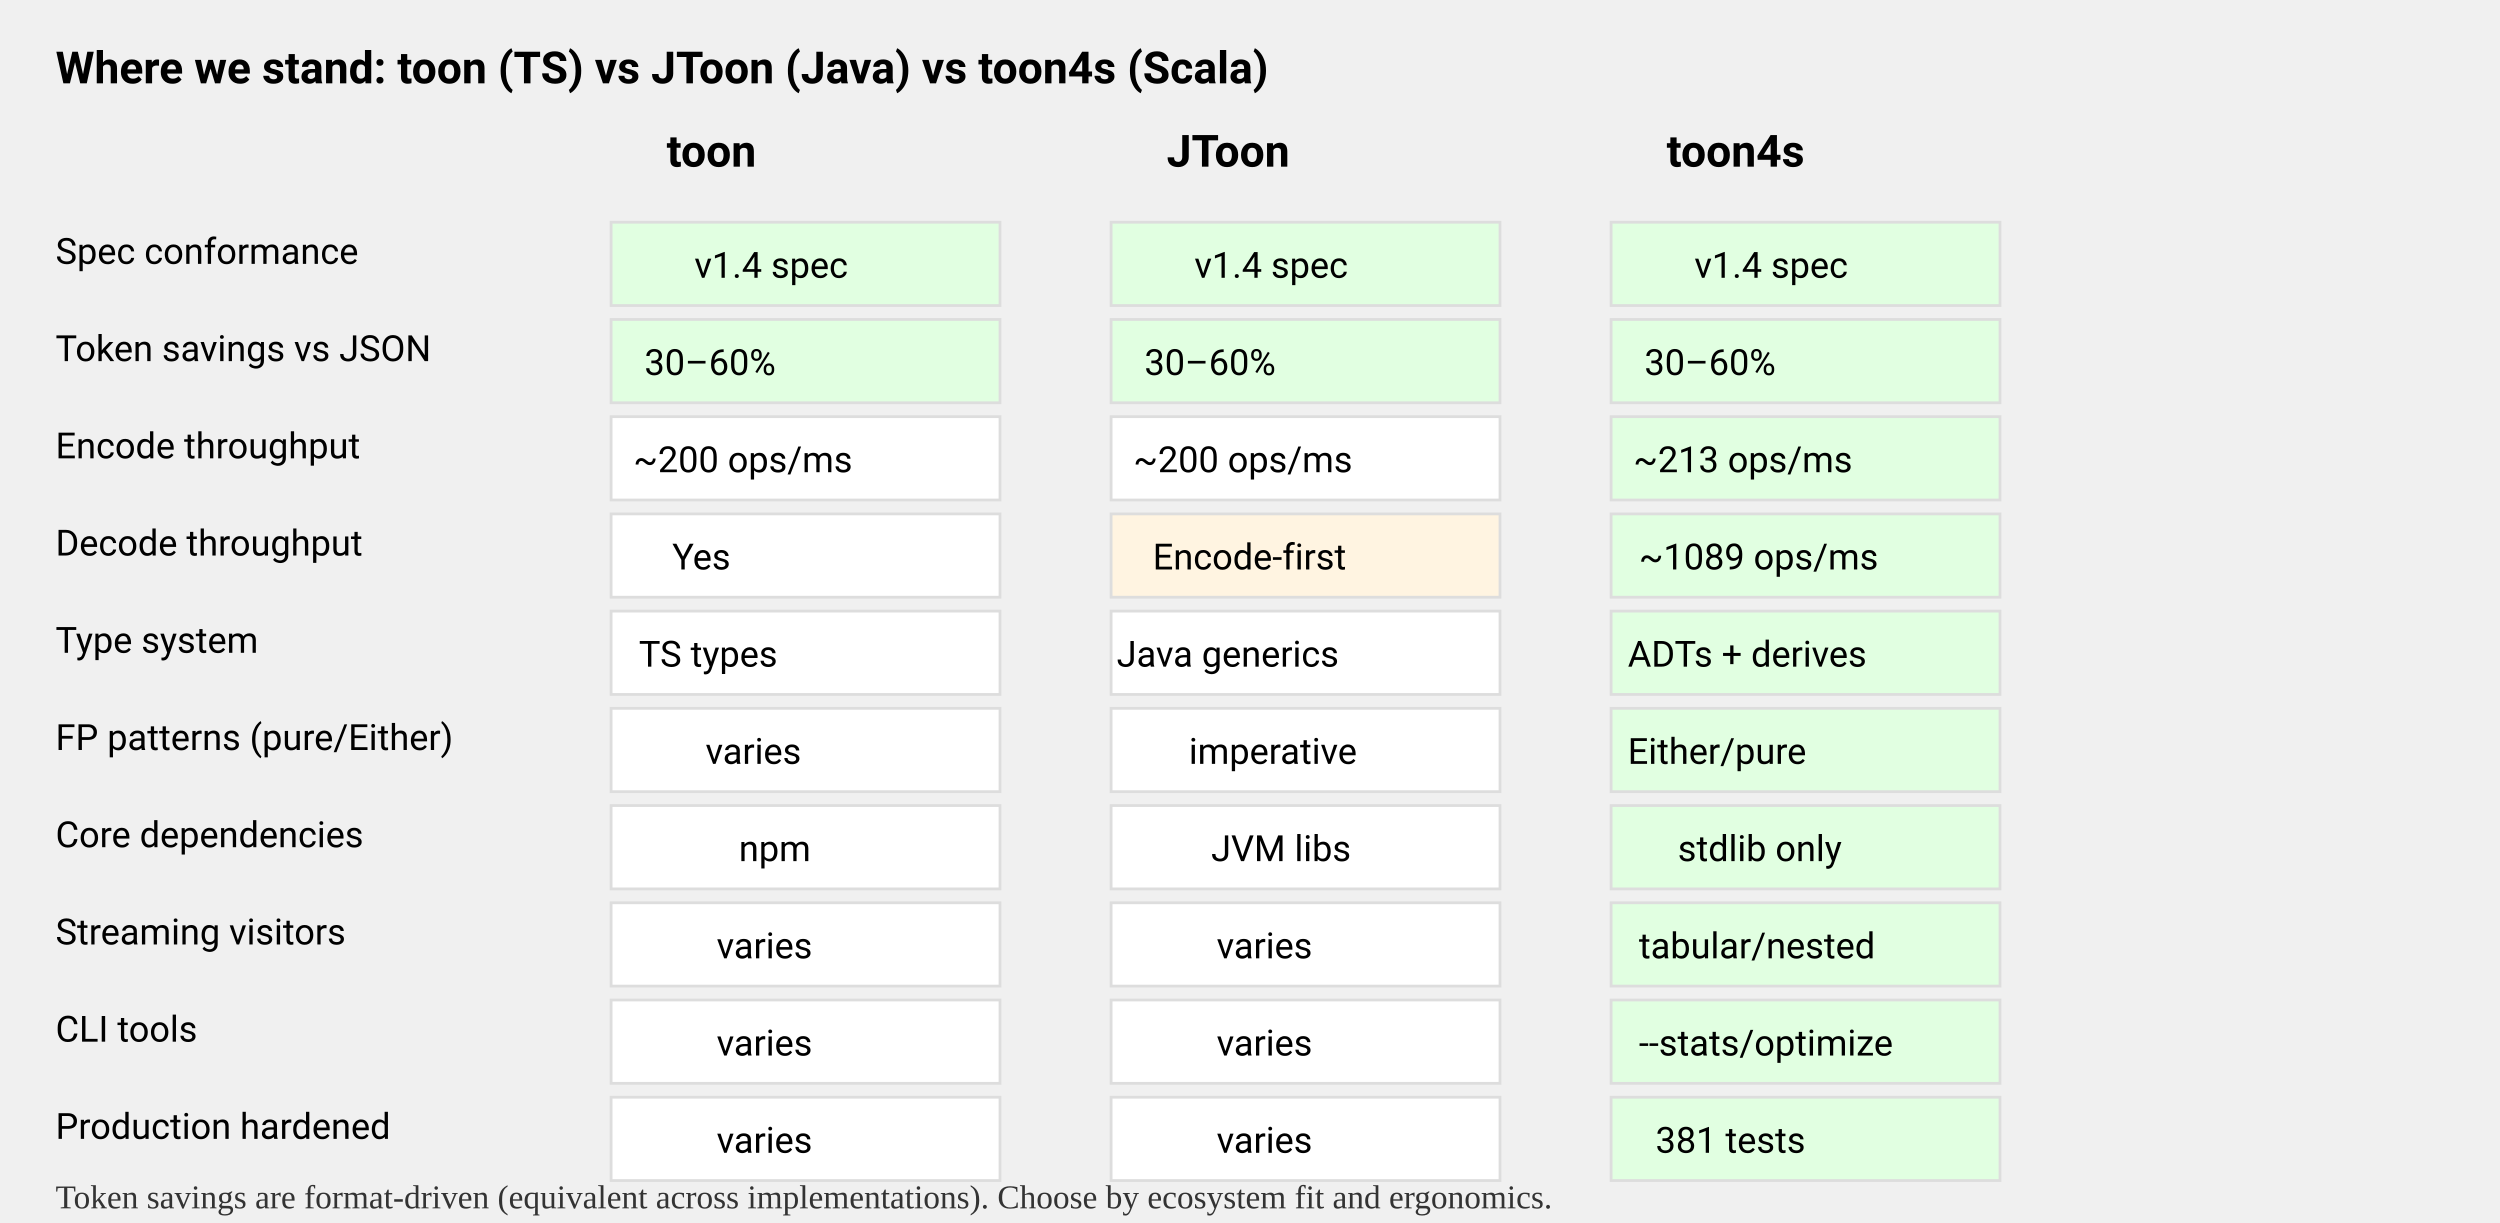
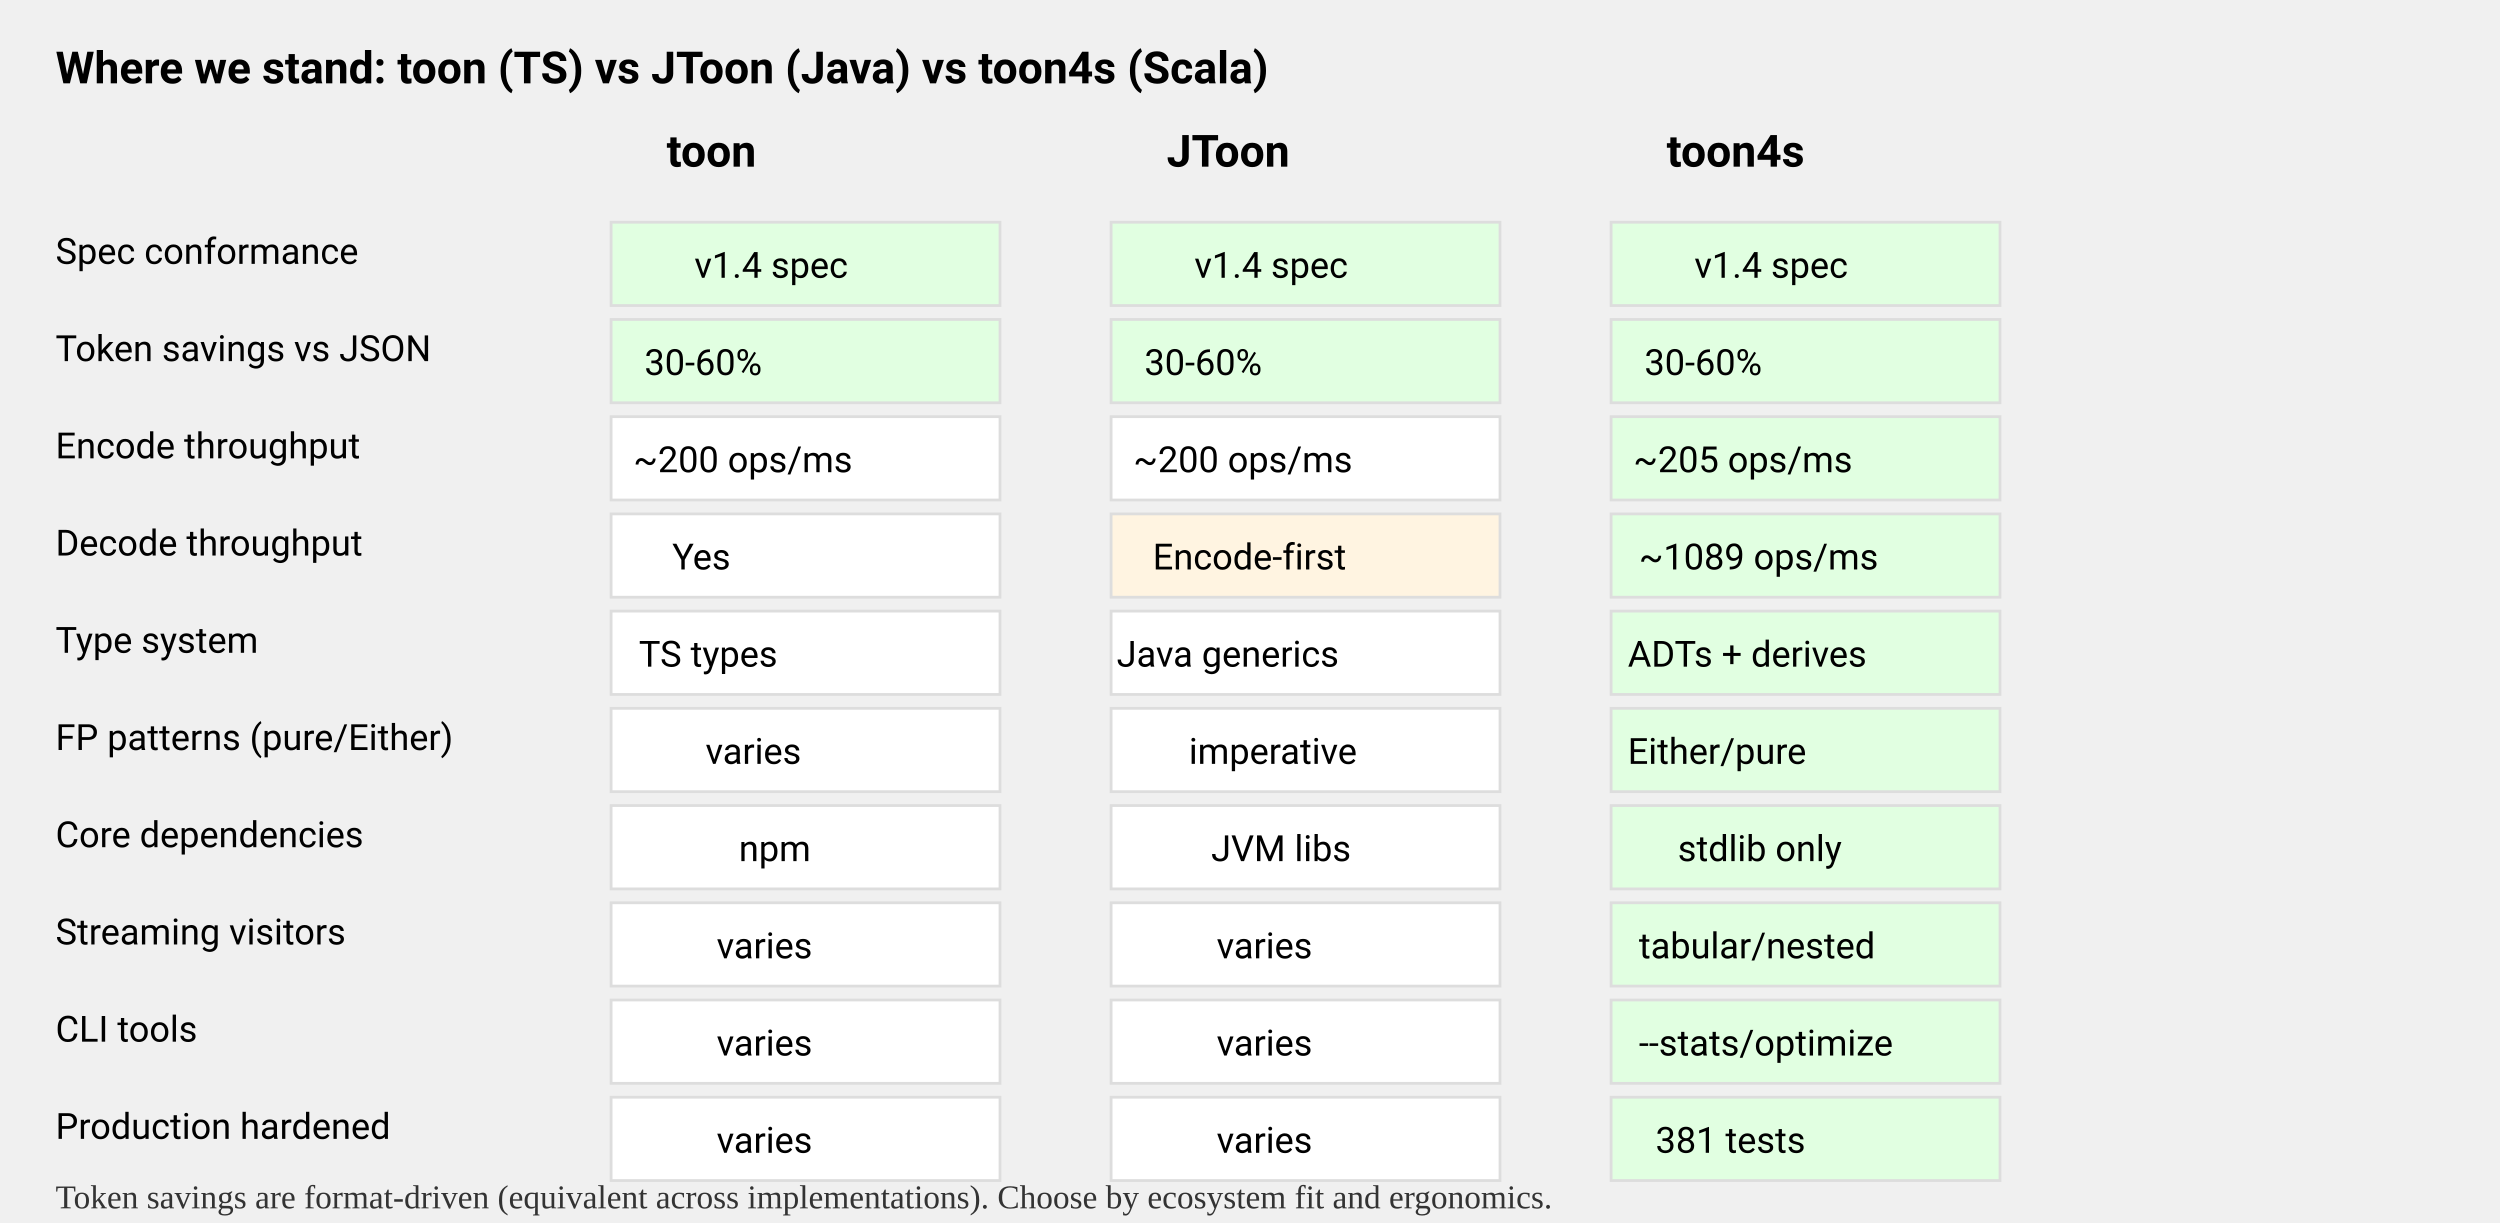
<svg xmlns="http://www.w3.org/2000/svg" width="900" height="440" viewBox="0 0 900 440">
  <style>
    .h { font-family: system-ui, -apple-system, Segoe UI, Roboto, sans-serif; font-size: 16px; font-weight: 700; }
    .t { font-family: system-ui, -apple-system, Segoe UI, Roboto, sans-serif; font-size: 13px; }
    .cell { stroke:#ddd; fill:#fff; }
    .ok { fill:#e1ffe1; }
    .mid { fill:#fff4e1; }
    .cap { font-size: 12px; fill: #333; }
  </style>
  <text x="20" y="30" class="h">Where we stand: toon (TS) vs JToon (Java) vs toon4s (Scala)</text>
  <text x="240" y="60" class="h">toon</text>
  <text x="420" y="60" class="h">JToon</text>
  <text x="600" y="60" class="h">toon4s</text>
  <text x="20" y="95" class="t">Spec conformance</text>
  <text x="20" y="130" class="t">Token savings vs JSON</text>
  <text x="20" y="165" class="t">Encode throughput</text>
  <text x="20" y="200" class="t">Decode throughput</text>
  <text x="20" y="235" class="t">Type system</text>
  <text x="20" y="270" class="t">FP patterns (pure/Either)</text>
  <text x="20" y="305" class="t">Core dependencies</text>
  <text x="20" y="340" class="t">Streaming visitors</text>
  <text x="20" y="375" class="t">CLI tools</text>
  <text x="20" y="410" class="t">Production hardened</text>
  <rect x="220" y="80" width="140" height="30" class="cell ok" />
  <text x="250" y="100" class="t">v1.4 spec</text>
  <rect x="400" y="80" width="140" height="30" class="cell ok" />
  <text x="430" y="100" class="t">v1.4 spec</text>
  <rect x="580" y="80" width="140" height="30" class="cell ok" />
  <text x="610" y="100" class="t">v1.4 spec</text>
  <rect x="220" y="115" width="140" height="30" class="cell ok" />
-   <text x="232" y="135" class="t">30–60%</text>
+   <text x="232" y="135" class="t">30-60%</text>
  <rect x="400" y="115" width="140" height="30" class="cell ok" />
-   <text x="412" y="135" class="t">30–60%</text>
+   <text x="412" y="135" class="t">30-60%</text>
  <rect x="580" y="115" width="140" height="30" class="cell ok" />
-   <text x="592" y="135" class="t">30–60%</text>
+   <text x="592" y="135" class="t">30-60%</text>
  <rect x="220" y="150" width="140" height="30" class="cell" />
  <text x="228" y="170" class="t">~200 ops/ms</text>
  <rect x="400" y="150" width="140" height="30" class="cell" />
  <text x="408" y="170" class="t">~200 ops/ms</text>
  <rect x="580" y="150" width="140" height="30" class="cell ok" />
-   <text x="588" y="170" class="t">~213 ops/ms</text>
+   <text x="588" y="170" class="t">~205 ops/ms</text>
  <rect x="220" y="185" width="140" height="30" class="cell" />
  <text x="242" y="205" class="t">Yes</text>
  <rect x="400" y="185" width="140" height="30" class="cell mid" />
  <text x="415" y="205" class="t">Encode-first</text>
  <rect x="580" y="185" width="140" height="30" class="cell ok" />
  <text x="590" y="205" class="t">~1089 ops/ms</text>
  <rect x="220" y="220" width="140" height="30" class="cell" />
  <text x="230" y="240" class="t">TS types</text>
  <rect x="400" y="220" width="140" height="30" class="cell" />
  <text x="402" y="240" class="t">Java generics</text>
  <rect x="580" y="220" width="140" height="30" class="cell ok" />
  <text x="586" y="240" class="t">ADTs + derives</text>
  <rect x="220" y="255" width="140" height="30" class="cell" />
  <text x="254" y="275" class="t">varies</text>
  <rect x="400" y="255" width="140" height="30" class="cell" />
  <text x="428" y="275" class="t">imperative</text>
  <rect x="580" y="255" width="140" height="30" class="cell ok" />
  <text x="586" y="275" class="t">Either/pure</text>
  <rect x="220" y="290" width="140" height="30" class="cell" />
  <text x="266" y="310" class="t">npm</text>
  <rect x="400" y="290" width="140" height="30" class="cell" />
  <text x="436" y="310" class="t">JVM libs</text>
  <rect x="580" y="290" width="140" height="30" class="cell ok" />
  <text x="604" y="310" class="t">stdlib only</text>
  <rect x="220" y="325" width="140" height="30" class="cell" />
  <text x="258" y="345" class="t">varies</text>
  <rect x="400" y="325" width="140" height="30" class="cell" />
  <text x="438" y="345" class="t">varies</text>
  <rect x="580" y="325" width="140" height="30" class="cell ok" />
  <text x="590" y="345" class="t">tabular/nested</text>
  <rect x="220" y="360" width="140" height="30" class="cell" />
  <text x="258" y="380" class="t">varies</text>
  <rect x="400" y="360" width="140" height="30" class="cell" />
  <text x="438" y="380" class="t">varies</text>
  <rect x="580" y="360" width="140" height="30" class="cell ok" />
  <text x="590" y="380" class="t">--stats/optimize</text>
  <rect x="220" y="395" width="140" height="30" class="cell" />
  <text x="258" y="415" class="t">varies</text>
  <rect x="400" y="395" width="140" height="30" class="cell" />
  <text x="438" y="415" class="t">varies</text>
  <rect x="580" y="395" width="140" height="30" class="cell ok" />
  <text x="596" y="415" class="t">381 tests</text>
  <text x="20" y="435" class="cap">Token savings are format-driven (equivalent across implementations). Choose by ecosystem fit and ergonomics.</text>
</svg>
